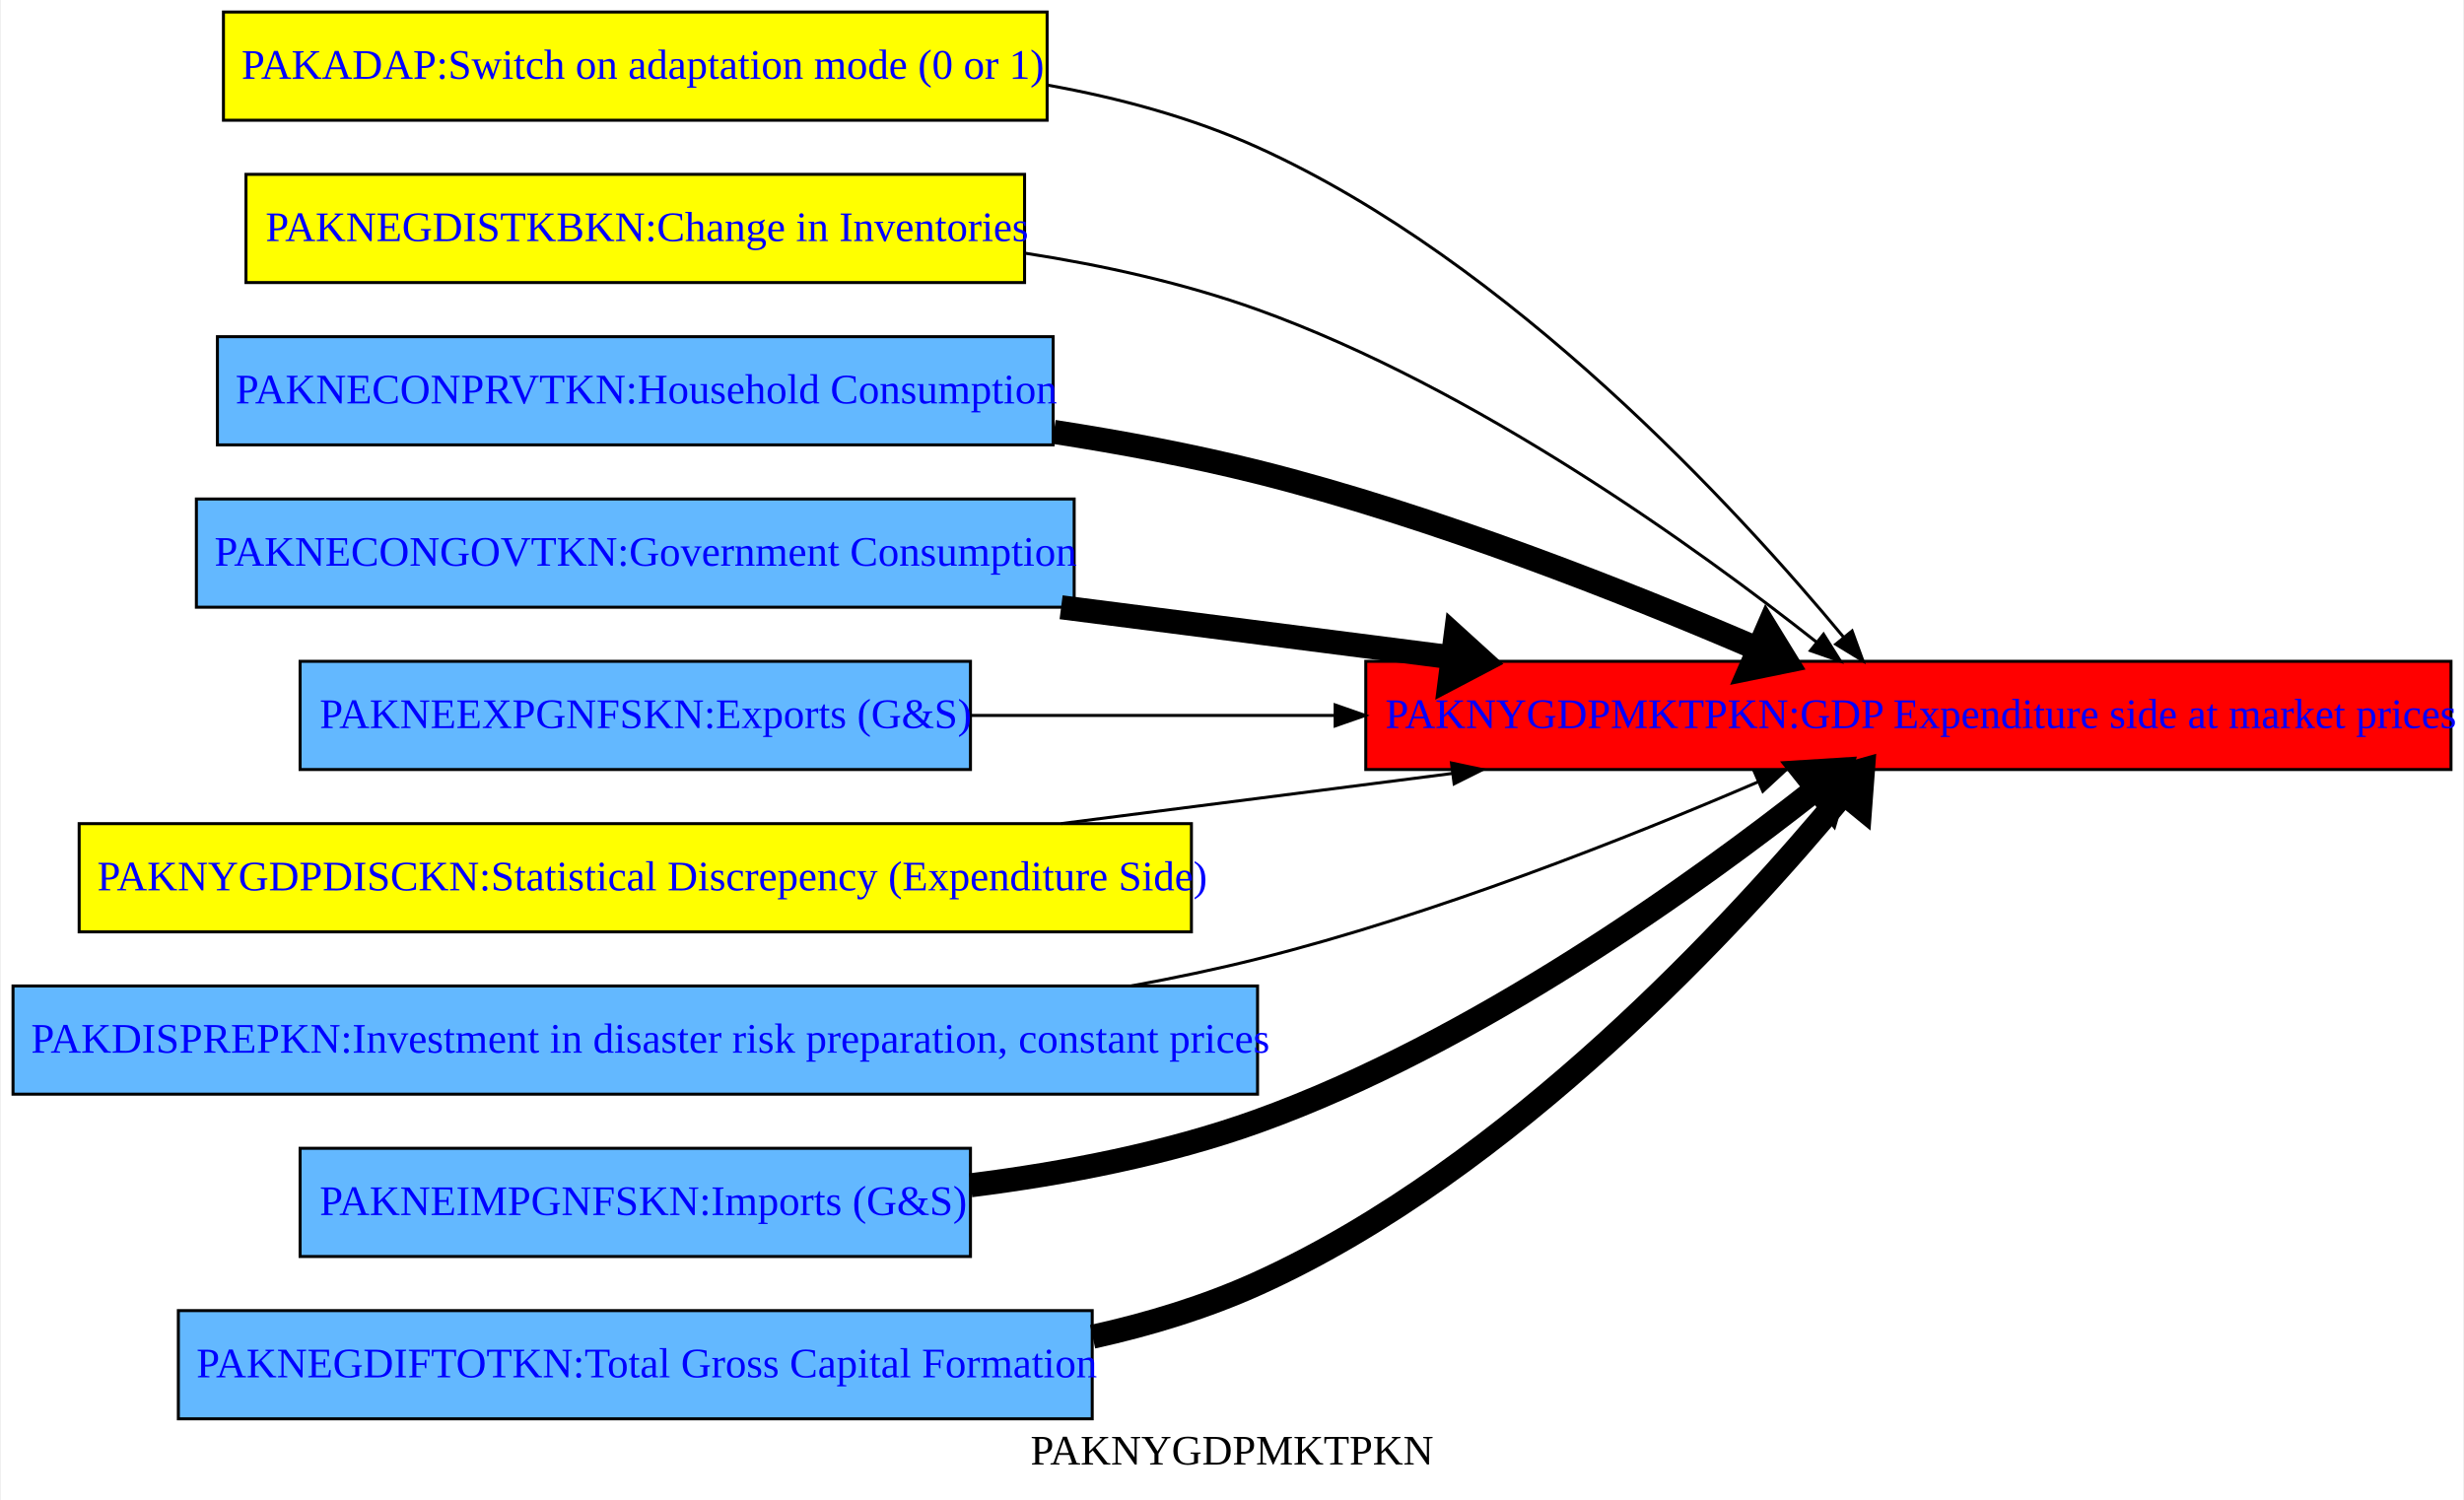
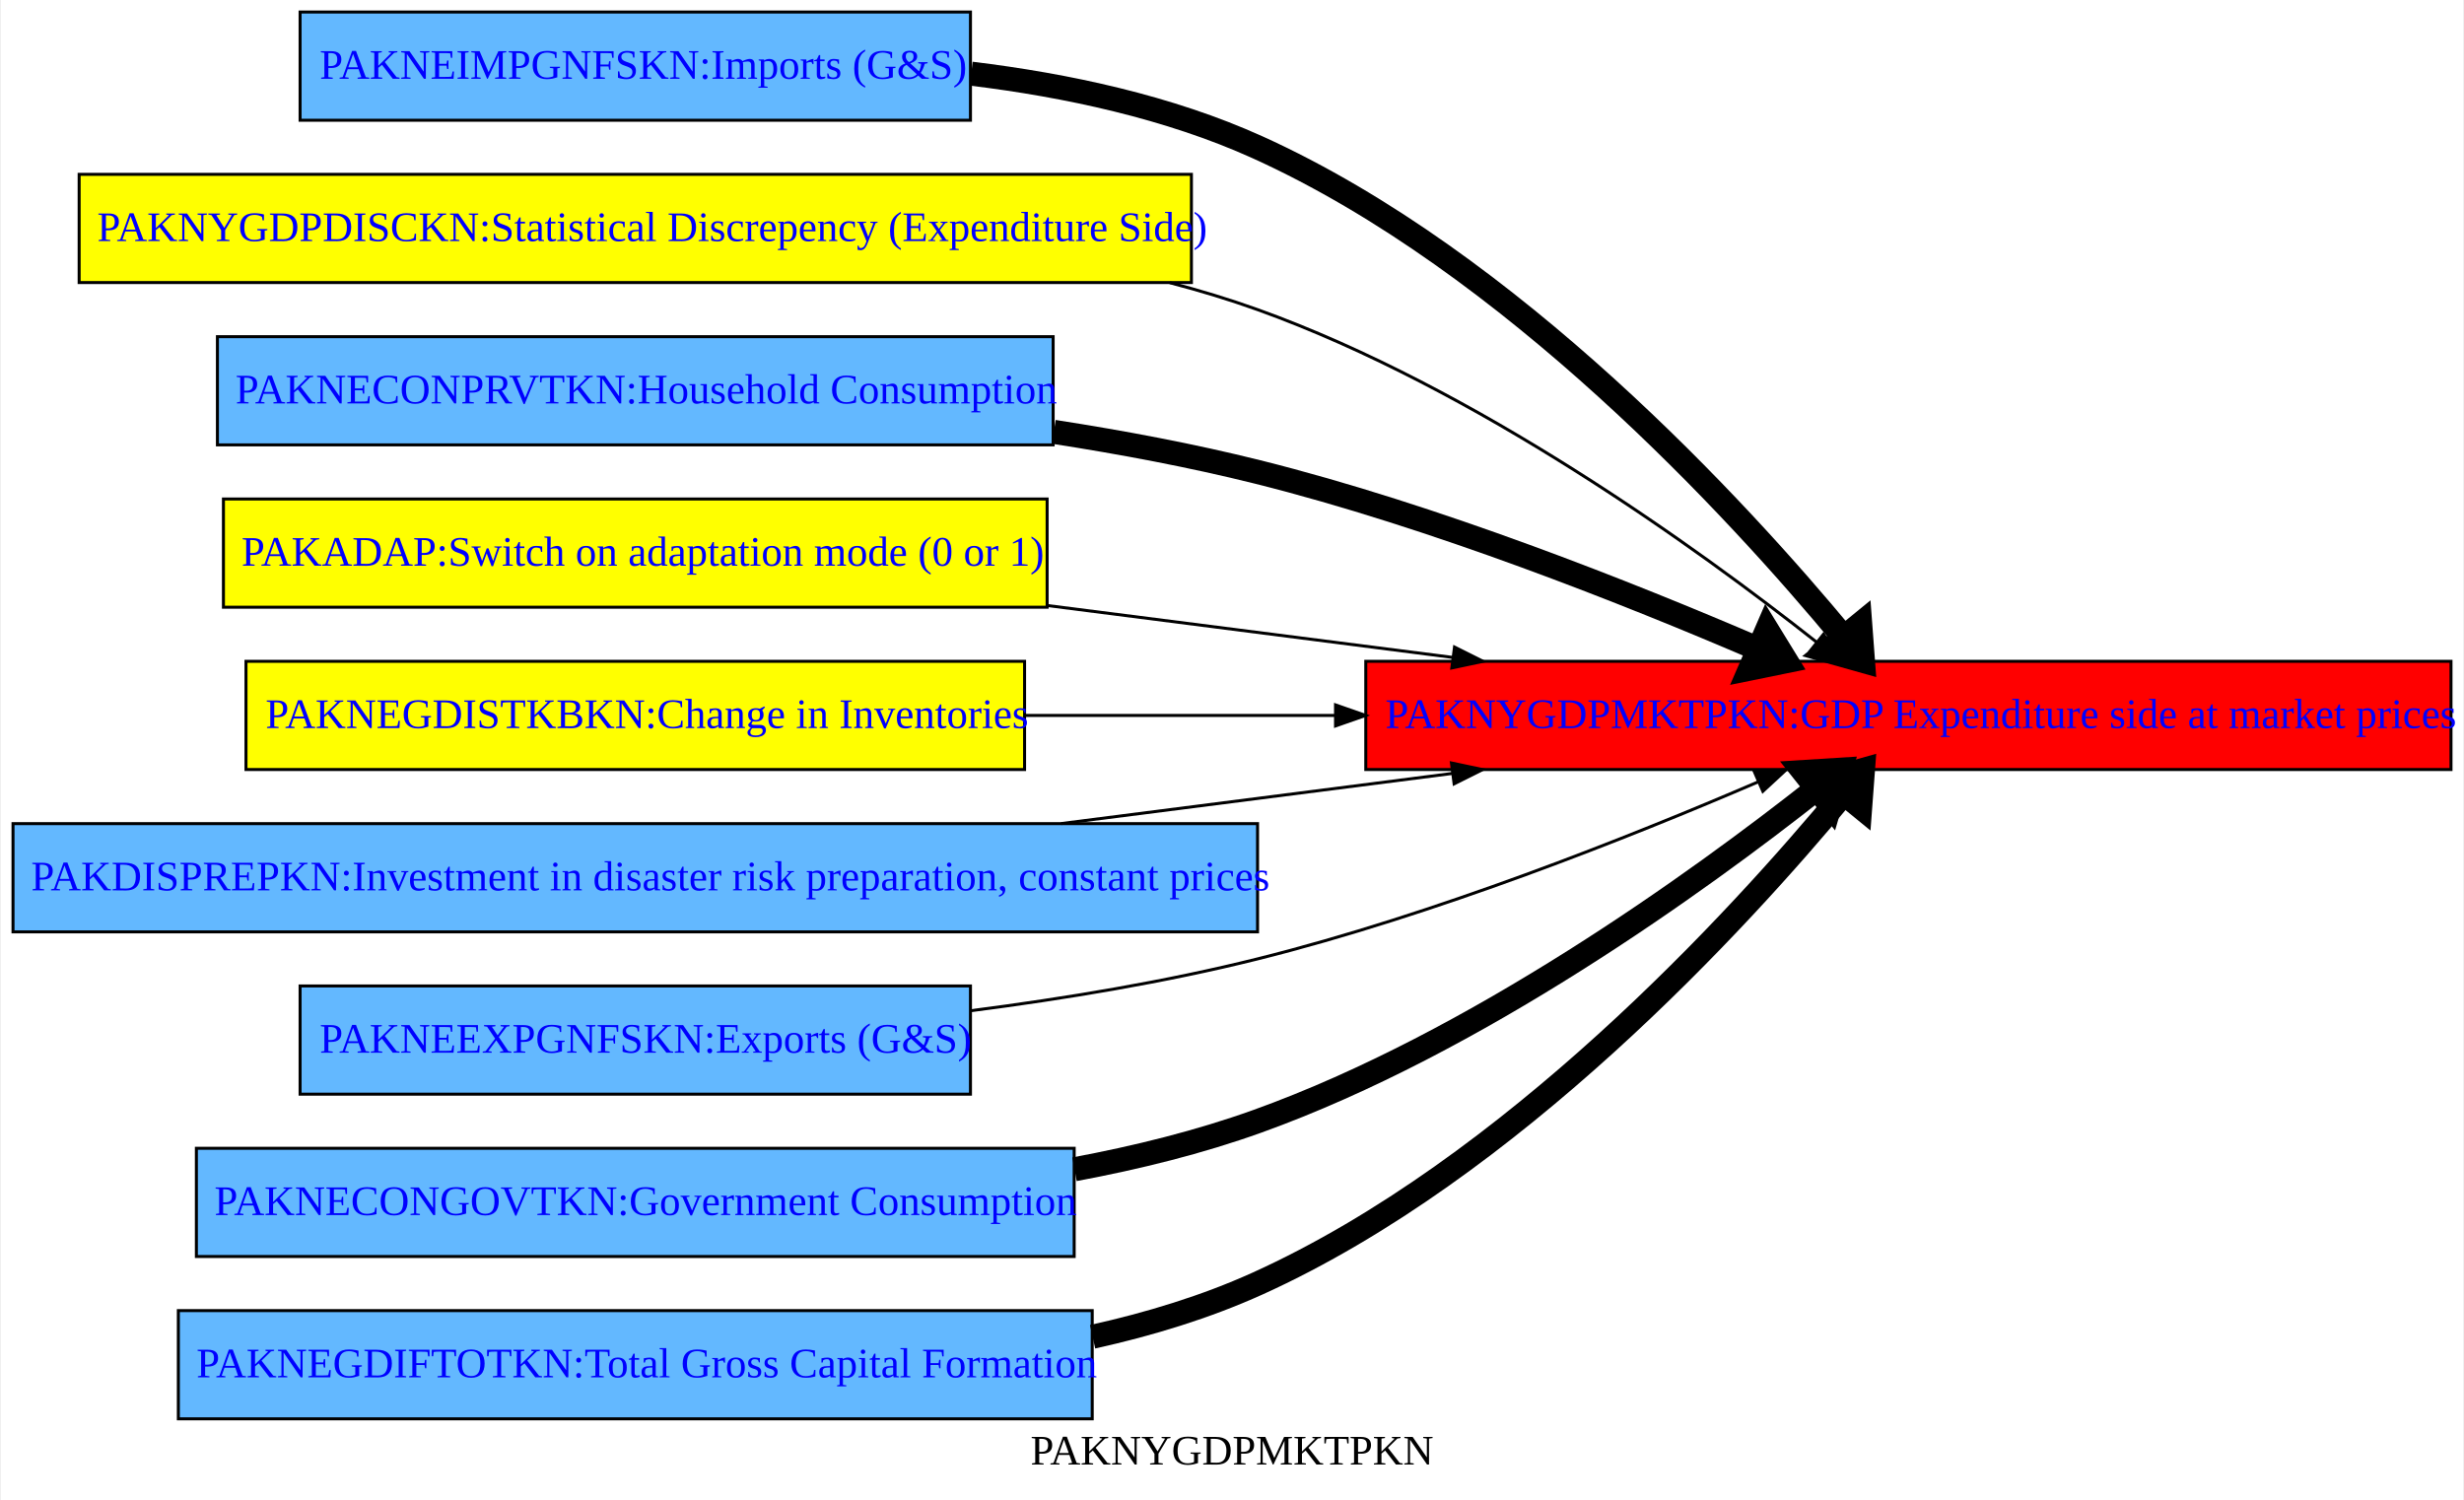
<svg xmlns="http://www.w3.org/2000/svg" xmlns:xlink="http://www.w3.org/1999/xlink" width="432pt" height="263pt" viewBox="0.00 0.00 432.00 263.21">
  <g id="graph0" class="graph" transform="scale(0.527473 0.527473) rotate(0) translate(4 495)">
    <polygon fill="white" stroke="transparent" points="-4,4 -4,-495 815,-495 815,4 -4,4" />
    <text text-anchor="middle" x="405.5" y="-7.8" font-family="Times New Roman,serif" font-size="14.00">PAKNYGDPMKTPKN</text>
    <g id="node1" class="node">
      <g id="a_node1">
+         <a xlink:title="Imports (G&amp;S) FRML &lt;Z,EXO&gt; PAKNEIMPGNFSKN = (PAKNEIMPGNFSKN(-1)*EXP(-PAKNEIMPGNFSKN_A+ (-0.324143718656754*(LOG(PAKNEIMPGNFSKN(-1))-LOG(PAKNEGDETTOTKN(-1))+0.8*LOG(PAKNEIMPGNFSXN(-1)/PAKNYGDPFCSTXN(-1)))-0.583459272245018+1*((LOG(PAKNEGDETTOTKN))-(LOG(PAKNEGDETTOTKN(-1))))-0.0921874580409631*((LOG(PAKNEIMPGNFSXN/PAKNYGDPFCSTXN))-(LOG(PAKNEIMPGNFSXN(-1)/PAKNYGDPFCSTXN(-1))))-0.0361746331863615*DURING_2012) )) * (1-PAKNEIMPGNFSKN_D)+ PAKNEIMPGNFSKN_X*PAKNEIMPGNFSKN_D  $">
+           <polygon fill="#63b8ff" stroke="black" points="318.5,-491 95.5,-491 95.5,-455 318.5,-455 318.5,-491" />
+           <text text-anchor="start" x="102" y="-468.8" font-family="Times New Roman,serif" font-size="14.00" fill="blue">PAKNEIMPGNFSKN:Imports (G&amp;S)</text>
+         </a>
+       </g>
+     </g>
+     <g id="node7" class="node">
+       <g id="a_node7">
        <a xlink:title="GDP Expenditure side at market prices FRML  &lt;&gt; PAKNYGDPMKTPKN = PAKNECONPRVTKN+PAKNECONGOVTKN+PAKNEGDIFTOTKN+PAKNEGDISTKBKN+PAKNEEXPGNFSKN-PAKNEIMPGNFSKN+PAKNYGDPDISCKN+PAKADAP*PAKDISPREPKN $">
          <polygon fill="red" stroke="black" points="811,-275 450,-275 450,-239 811,-239 811,-275" />
          <text text-anchor="start" x="456.5" y="-252.8" font-family="Times New Roman,serif" font-size="14.00" fill="blue">PAKNYGDPMKTPKN:GDP Expenditure side at market prices</text>
        </a>
      </g>
    </g>
-     <g id="node2" class="node">
-       <g id="a_node2">
-         <a xlink:title="Switch on adaptation mode (0 or 1) Exogen">
-           <polygon fill="yellow" stroke="black" points="344,-491 70,-491 70,-455 344,-455 344,-491" />
-           <text text-anchor="start" x="76" y="-468.8" font-family="Times New Roman,serif" font-size="14.00" fill="blue">PAKADAP:Switch on adaptation mode (0 or 1)</text>
+     <g id="edge3" class="edge">
+       <g id="a_edge3">
+         <a xlink:href="bogus" xlink:title=" PAKNEIMPGNFSKN -&gt; PAKNYGDPMKTPKN Min. att. -46%  max: 456%">
+           <path fill="none" stroke="black" stroke-width="8" d="M318.75,-470.49C350.57,-466.62 384.59,-459.32 414,-446 498.36,-407.8 573.95,-325.27 608.94,-283.04" />
+           <polygon fill="black" stroke="black" stroke-width="8" points="614.48,-287.33 615.39,-275.16 603.64,-278.46 614.48,-287.33" />
        </a>
      </g>
    </g>
-     <g id="edge6" class="edge">
-       <g id="a_edge6">
-         <a xlink:href="bogus" xlink:title=" PAKADAP -&gt; PAKNYGDPMKTPKN Min. att. -0%  max: 0%">
-           <path fill="none" stroke="black" d="M344.15,-466.68C368.12,-462.37 392.31,-455.82 414,-446 498.36,-407.8 573.95,-325.27 608.94,-283.04" />
-           <polygon fill="black" stroke="black" points="611.77,-285.11 615.39,-275.16 606.35,-280.68 611.77,-285.11" />
+     <g id="node2" class="node">
+       <g id="a_node2">
+         <a xlink:title="Statistical Discrepency (Expenditure Side) Exogen">
+           <polygon fill="yellow" stroke="black" points="392,-437 22,-437 22,-401 392,-401 392,-437" />
+           <text text-anchor="start" x="28" y="-414.8" font-family="Times New Roman,serif" font-size="14.00" fill="blue">PAKNYGDPDISCKN:Statistical Discrepency (Expenditure Side)</text>
+         </a>
+       </g>
+     </g>
+     <g id="edge1" class="edge">
+       <g id="a_edge1">
+         <a xlink:href="bogus" xlink:title=" PAKNYGDPDISCKN -&gt; PAKNYGDPMKTPKN Min. att. -0%  max: 0%">
+           <path fill="none" stroke="black" d="M384.8,-400.96C394.78,-398.35 404.58,-395.38 414,-392 486.53,-365.93 560.36,-312.64 599.98,-281.37" />
+           <polygon fill="black" stroke="black" points="602.27,-284.02 607.91,-275.05 597.91,-278.55 602.27,-284.02" />
        </a>
      </g>
    </g>
    <g id="node3" class="node">
      <g id="a_node3">
-         <a xlink:title="Change in Inventories Exogen">
-           <polygon fill="yellow" stroke="black" points="336.5,-437 77.5,-437 77.5,-401 336.5,-401 336.5,-437" />
-           <text text-anchor="start" x="84" y="-414.8" font-family="Times New Roman,serif" font-size="14.00" fill="blue">PAKNEGDISTKBKN:Change in Inventories</text>
-         </a>
-       </g>
-     </g>
-     <g id="edge7" class="edge">
-       <g id="a_edge7">
-         <a xlink:href="bogus" xlink:title=" PAKNEGDISTKBKN -&gt; PAKNYGDPMKTPKN Min. att. -0%  max: 0%">
-           <path fill="none" stroke="black" d="M336.68,-410.77C362.76,-406.72 389.64,-400.75 414,-392 486.53,-365.93 560.36,-312.64 599.98,-281.37" />
-           <polygon fill="black" stroke="black" points="602.27,-284.02 607.91,-275.05 597.91,-278.55 602.27,-284.02" />
-         </a>
-       </g>
-     </g>
-     <g id="node4" class="node">
-       <g id="a_node4">
        <a xlink:title="Household Consumption FRML &lt;Z,EXO&gt; PAKNECONPRVTKN = (PAKNECONPRVTKN(-1)*EXP(-PAKNECONPRVTKN_A+ (-0.2*(LOG(PAKNECONPRVTKN(-1))-LOG((PAKNYYWBTOTLCN(-1)*(1-PAKGGREVDRCTXN(-1)/100))/PAKNECONPRVTXN(-1)))+1*((LOG((PAKNYYWBTOTLCN*(1-PAKGGREVDRCTXN/100))/PAKNECONPRVTXN))-(LOG((PAKNYYWBTOTLCN(-1)*(1-PAKGGREVDRCTXN(-1)/100))/PAKNECONPRVTXN(-1))))+0.0303228629698929+0.0163839011059956*DURING_2010-0.3*(PAKFMLBLPOLYXN/100-((LOG(PAKNECONPRVTXN))-(LOG(PAKNECONPRVTXN(-1)))))) )) * (1-PAKNECONPRVTKN_D)+ PAKNECONPRVTKN_X*PAKNECONPRVTKN_D  $">
          <polygon fill="#63b8ff" stroke="black" points="346,-383 68,-383 68,-347 346,-347 346,-383" />
          <text text-anchor="start" x="74" y="-360.8" font-family="Times New Roman,serif" font-size="14.00" fill="blue">PAKNECONPRVTKN:Household Consumption</text>
        </a>
      </g>
    </g>
    <g id="edge4" class="edge">
      <g id="a_edge4">
        <a xlink:href="bogus" xlink:title=" PAKNECONPRVTKN -&gt; PAKNYGDPMKTPKN Min. att. -1557%  max: 290%">
          <path fill="none" stroke="black" stroke-width="8" d="M346.23,-351.33C369.03,-347.8 392.3,-343.42 414,-338 472.76,-323.31 537.47,-297.63 580.49,-279.12" />
          <polygon fill="black" stroke="black" stroke-width="8" points="583.48,-285.45 589.87,-275.05 577.91,-272.61 583.48,-285.45" />
        </a>
      </g>
    </g>
-     <g id="node5" class="node">
-       <g id="a_node5">
-         <a xlink:title="Government Consumption FRML  &lt;&gt; PAKNECONGOVTKN = PAKNECONGOVTCN/PAKNECONGOVTXN $">
-           <polygon fill="#63b8ff" stroke="black" points="353,-329 61,-329 61,-293 353,-293 353,-329" />
-           <text text-anchor="start" x="67" y="-306.8" font-family="Times New Roman,serif" font-size="14.00" fill="blue">PAKNECONGOVTKN:Government Consumption</text>
+     <g id="node4" class="node">
+       <g id="a_node4">
+         <a xlink:title="Switch on adaptation mode (0 or 1) Exogen">
+           <polygon fill="yellow" stroke="black" points="344,-329 70,-329 70,-293 344,-293 344,-329" />
+           <text text-anchor="start" x="76" y="-306.8" font-family="Times New Roman,serif" font-size="14.00" fill="blue">PAKADAP:Switch on adaptation mode (0 or 1)</text>
        </a>
      </g>
    </g>
-     <g id="edge8" class="edge">
-       <g id="a_edge8">
-         <a xlink:href="bogus" xlink:title=" PAKNECONGOVTKN -&gt; PAKNYGDPMKTPKN Min. att. -108%  max: 835%">
-           <path fill="none" stroke="black" stroke-width="8" d="M348.65,-292.98C390.42,-287.63 436.35,-281.75 478.74,-276.31" />
-           <polygon fill="black" stroke="black" stroke-width="8" points="479.84,-283.23 488.87,-275.02 478.06,-269.34 479.84,-283.23" />
+     <g id="edge7" class="edge">
+       <g id="a_edge7">
+         <a xlink:href="bogus" xlink:title=" PAKADAP -&gt; PAKNYGDPMKTPKN Min. att. -0%  max: 0%">
+           <path fill="none" stroke="black" d="M344.27,-293.54C387.22,-288.04 434.91,-281.93 478.81,-276.31" />
+           <polygon fill="black" stroke="black" points="479.52,-279.74 489,-275 478.63,-272.8 479.52,-279.74" />
+         </a>
+       </g>
+     </g>
+     <g id="node5" class="node">
+       <g id="a_node5">
+         <a xlink:title="Change in Inventories Exogen">
+           <polygon fill="yellow" stroke="black" points="336.5,-275 77.5,-275 77.5,-239 336.5,-239 336.5,-275" />
+           <text text-anchor="start" x="84" y="-252.8" font-family="Times New Roman,serif" font-size="14.00" fill="blue">PAKNEGDISTKBKN:Change in Inventories</text>
+         </a>
+       </g>
+     </g>
+     <g id="edge6" class="edge">
+       <g id="a_edge6">
+         <a xlink:href="bogus" xlink:title=" PAKNEGDISTKBKN -&gt; PAKNYGDPMKTPKN Min. att. -0%  max: 0%">
+           <path fill="none" stroke="black" d="M336.75,-257C369.26,-257 404.84,-257 439.66,-257" />
+           <polygon fill="black" stroke="black" points="439.94,-260.5 449.94,-257 439.94,-253.5 439.94,-260.5" />
        </a>
      </g>
    </g>
    <g id="node6" class="node">
      <g id="a_node6">
-         <a xlink:title="Exports (G&amp;S) FRML &lt;Z,EXO&gt; PAKNEEXPGNFSKN = (PAKNEEXPGNFSKN(-1)*EXP(-PAKNEEXPGNFSKN_A+ (-0.35*(LOG(PAKNEEXPGNFSKN(-1))-LOG(PAKXMKT(-1))-0.6*LOG(PAKNEEXPGNFSXN(-1)/(PAKNYGDPFCSTXN(-1))))+1*((LOG(PAKXMKT))-(LOG(PAKXMKT(-1))))+0.3*((LOG(PAKNEEXPGNFSXN/(PAKNYGDPFCSTXN)))-(LOG(PAKNEEXPGNFSXN(-1)/(PAKNYGDPFCSTXN(-1)))))+4.38465374402991-0.237469889780178*DURING_1999-0.230689812873392*DURING_1998+0.320967524344658*DURING_1991+0.250252413901575*DURING_1986) )) * (1-PAKNEEXPGNFSKN_D)+ PAKNEEXPGNFSKN_X*PAKNEEXPGNFSKN_D  $">
-           <polygon fill="#63b8ff" stroke="black" points="318.5,-275 95.5,-275 95.5,-239 318.5,-239 318.5,-275" />
-           <text text-anchor="start" x="102" y="-252.8" font-family="Times New Roman,serif" font-size="14.00" fill="blue">PAKNEEXPGNFSKN:Exports (G&amp;S)</text>
+         <a xlink:title="Investment in disaster risk preparation, constant prices FRML  &lt;&gt; PAKDISPREPKN = PAKDISPREPCN/PAKNYGDPMKTPXN $">
+           <polygon fill="#63b8ff" stroke="black" points="414,-221 0,-221 0,-185 414,-185 414,-221" />
+           <text text-anchor="start" x="6" y="-198.8" font-family="Times New Roman,serif" font-size="14.00" fill="blue">PAKDISPREPKN:Investment in disaster risk preparation, constant prices</text>
        </a>
      </g>
    </g>
-     <g id="edge3" class="edge">
-       <g id="a_edge3">
-         <a xlink:href="bogus" xlink:title=" PAKNEEXPGNFSKN -&gt; PAKNYGDPMKTPKN Min. att. -10%  max: 0%">
-           <path fill="none" stroke="black" d="M318.74,-257C355.81,-257 398.25,-257 439.61,-257" />
-           <polygon fill="black" stroke="black" points="439.81,-260.5 449.81,-257 439.81,-253.5 439.81,-260.5" />
-         </a>
-       </g>
-     </g>
-     <g id="node7" class="node">
-       <g id="a_node7">
-         <a xlink:title="Statistical Discrepency (Expenditure Side) Exogen">
-           <polygon fill="yellow" stroke="black" points="392,-221 22,-221 22,-185 392,-185 392,-221" />
-           <text text-anchor="start" x="28" y="-198.8" font-family="Times New Roman,serif" font-size="14.00" fill="blue">PAKNYGDPDISCKN:Statistical Discrepency (Expenditure Side)</text>
-         </a>
-       </g>
-     </g>
-     <g id="edge2" class="edge">
-       <g id="a_edge2">
-         <a xlink:href="bogus" xlink:title=" PAKNYGDPDISCKN -&gt; PAKNYGDPMKTPKN Min. att. -0%  max: 0%">
+     <g id="edge5" class="edge">
+       <g id="a_edge5">
+         <a xlink:href="bogus" xlink:title=" PAKDISPREPKN -&gt; PAKNYGDPMKTPKN Min. att. -0%  max: 0%">
          <path fill="none" stroke="black" d="M348.65,-221.02C390.42,-226.37 436.35,-232.25 478.74,-237.69" />
          <polygon fill="black" stroke="black" points="478.5,-241.18 488.87,-238.98 479.39,-234.24 478.5,-241.18" />
        </a>
      </g>
    </g>
    <g id="node8" class="node">
      <g id="a_node8">
-         <a xlink:title="Investment in disaster risk preparation, constant prices FRML  &lt;&gt; PAKDISPREPKN = PAKDISPREPCN/PAKNYGDPMKTPXN $">
-           <polygon fill="#63b8ff" stroke="black" points="414,-167 0,-167 0,-131 414,-131 414,-167" />
-           <text text-anchor="start" x="6" y="-144.8" font-family="Times New Roman,serif" font-size="14.00" fill="blue">PAKDISPREPKN:Investment in disaster risk preparation, constant prices</text>
+         <a xlink:title="Exports (G&amp;S) FRML &lt;Z,EXO&gt; PAKNEEXPGNFSKN = (PAKNEEXPGNFSKN(-1)*EXP(-PAKNEEXPGNFSKN_A+ (-0.35*(LOG(PAKNEEXPGNFSKN(-1))-LOG(PAKXMKT(-1))-0.6*LOG(PAKNEEXPGNFSXN(-1)/(PAKNYGDPFCSTXN(-1))))+1*((LOG(PAKXMKT))-(LOG(PAKXMKT(-1))))+0.3*((LOG(PAKNEEXPGNFSXN/(PAKNYGDPFCSTXN)))-(LOG(PAKNEEXPGNFSXN(-1)/(PAKNYGDPFCSTXN(-1)))))+4.38465374402991-0.237469889780178*DURING_1999-0.230689812873392*DURING_1998+0.320967524344658*DURING_1991+0.250252413901575*DURING_1986) )) * (1-PAKNEEXPGNFSKN_D)+ PAKNEEXPGNFSKN_X*PAKNEEXPGNFSKN_D  $">
+           <polygon fill="#63b8ff" stroke="black" points="318.5,-167 95.5,-167 95.5,-131 318.5,-131 318.5,-167" />
+           <text text-anchor="start" x="102" y="-144.8" font-family="Times New Roman,serif" font-size="14.00" fill="blue">PAKNEEXPGNFSKN:Exports (G&amp;S)</text>
        </a>
      </g>
    </g>
-     <g id="edge1" class="edge">
-       <g id="a_edge1">
-         <a xlink:href="bogus" xlink:title=" PAKDISPREPKN -&gt; PAKNYGDPMKTPKN Min. att. -0%  max: 0%">
-           <path fill="none" stroke="black" d="M371.97,-167.01C386.27,-169.63 400.44,-172.61 414,-176 472.76,-190.69 537.47,-216.37 580.49,-234.88" />
+     <g id="edge2" class="edge">
+       <g id="a_edge2">
+         <a xlink:href="bogus" xlink:title=" PAKNEEXPGNFSKN -&gt; PAKNYGDPMKTPKN Min. att. -10%  max: 0%">
+           <path fill="none" stroke="black" d="M318.73,-158.78C349.82,-162.8 383.47,-168.37 414,-176 472.76,-190.69 537.47,-216.37 580.49,-234.88" />
          <polygon fill="black" stroke="black" points="579.3,-238.18 589.87,-238.95 582.09,-231.76 579.3,-238.18" />
        </a>
      </g>
    </g>
    <g id="node9" class="node">
      <g id="a_node9">
-         <a xlink:title="Imports (G&amp;S) FRML &lt;Z,EXO&gt; PAKNEIMPGNFSKN = (PAKNEIMPGNFSKN(-1)*EXP(-PAKNEIMPGNFSKN_A+ (-0.324143718656754*(LOG(PAKNEIMPGNFSKN(-1))-LOG(PAKNEGDETTOTKN(-1))+0.8*LOG(PAKNEIMPGNFSXN(-1)/PAKNYGDPFCSTXN(-1)))-0.583459272245018+1*((LOG(PAKNEGDETTOTKN))-(LOG(PAKNEGDETTOTKN(-1))))-0.0921874580409631*((LOG(PAKNEIMPGNFSXN/PAKNYGDPFCSTXN))-(LOG(PAKNEIMPGNFSXN(-1)/PAKNYGDPFCSTXN(-1))))-0.0361746331863615*DURING_2012) )) * (1-PAKNEIMPGNFSKN_D)+ PAKNEIMPGNFSKN_X*PAKNEIMPGNFSKN_D  $">
-           <polygon fill="#63b8ff" stroke="black" points="318.5,-113 95.5,-113 95.5,-77 318.5,-77 318.5,-113" />
-           <text text-anchor="start" x="102" y="-90.8" font-family="Times New Roman,serif" font-size="14.00" fill="blue">PAKNEIMPGNFSKN:Imports (G&amp;S)</text>
+         <a xlink:title="Government Consumption FRML  &lt;&gt; PAKNECONGOVTKN = PAKNECONGOVTCN/PAKNECONGOVTXN $">
+           <polygon fill="#63b8ff" stroke="black" points="353,-113 61,-113 61,-77 353,-77 353,-113" />
+           <text text-anchor="start" x="67" y="-90.8" font-family="Times New Roman,serif" font-size="14.00" fill="blue">PAKNECONGOVTKN:Government Consumption</text>
        </a>
      </g>
    </g>
-     <g id="edge5" class="edge">
-       <g id="a_edge5">
-         <a xlink:href="bogus" xlink:title=" PAKNEIMPGNFSKN -&gt; PAKNYGDPMKTPKN Min. att. -46%  max: 456%">
-           <path fill="none" stroke="black" stroke-width="8" d="M318.58,-100.69C350.07,-104.65 383.96,-111.2 414,-122 486.53,-148.07 560.36,-201.36 599.98,-232.63" />
+     <g id="edge9" class="edge">
+       <g id="a_edge9">
+         <a xlink:href="bogus" xlink:title=" PAKNECONGOVTKN -&gt; PAKNYGDPMKTPKN Min. att. -108%  max: 835%">
+           <path fill="none" stroke="black" stroke-width="8" d="M353.11,-106.03C373.89,-109.9 394.74,-115.08 414,-122 486.53,-148.07 560.36,-201.36 599.98,-232.63" />
          <polygon fill="black" stroke="black" stroke-width="8" points="595.72,-238.19 607.91,-238.95 604.45,-227.24 595.72,-238.19" />
        </a>
      </g>
    </g>
    <g id="node10" class="node">
      <g id="a_node10">
        <a xlink:title="Total Gross Capital Formation FRML  &lt;&gt; PAKNEGDIFTOTKN = PAKNEGDIFGOVKN+PAKNEGDIFPRVKN $">
          <polygon fill="#63b8ff" stroke="black" points="359,-59 55,-59 55,-23 359,-23 359,-59" />
          <text text-anchor="start" x="61" y="-36.8" font-family="Times New Roman,serif" font-size="14.00" fill="blue">PAKNEGDIFTOTKN:Total Gross Capital Formation</text>
        </a>
      </g>
    </g>
-     <g id="edge9" class="edge">
-       <g id="a_edge9">
+     <g id="edge8" class="edge">
+       <g id="a_edge8">
        <a xlink:href="bogus" xlink:title=" PAKNEGDIFTOTKN -&gt; PAKNYGDPMKTPKN Min. att. -36%  max: 366%">
          <path fill="none" stroke="black" stroke-width="8" d="M359.13,-50.31C378.09,-54.5 396.83,-60.23 414,-68 498.36,-106.2 573.95,-188.73 608.94,-230.96" />
          <polygon fill="black" stroke="black" stroke-width="8" points="603.64,-235.54 615.39,-238.84 614.48,-226.67 603.64,-235.54" />
        </a>
      </g>
    </g>
  </g>
</svg>
